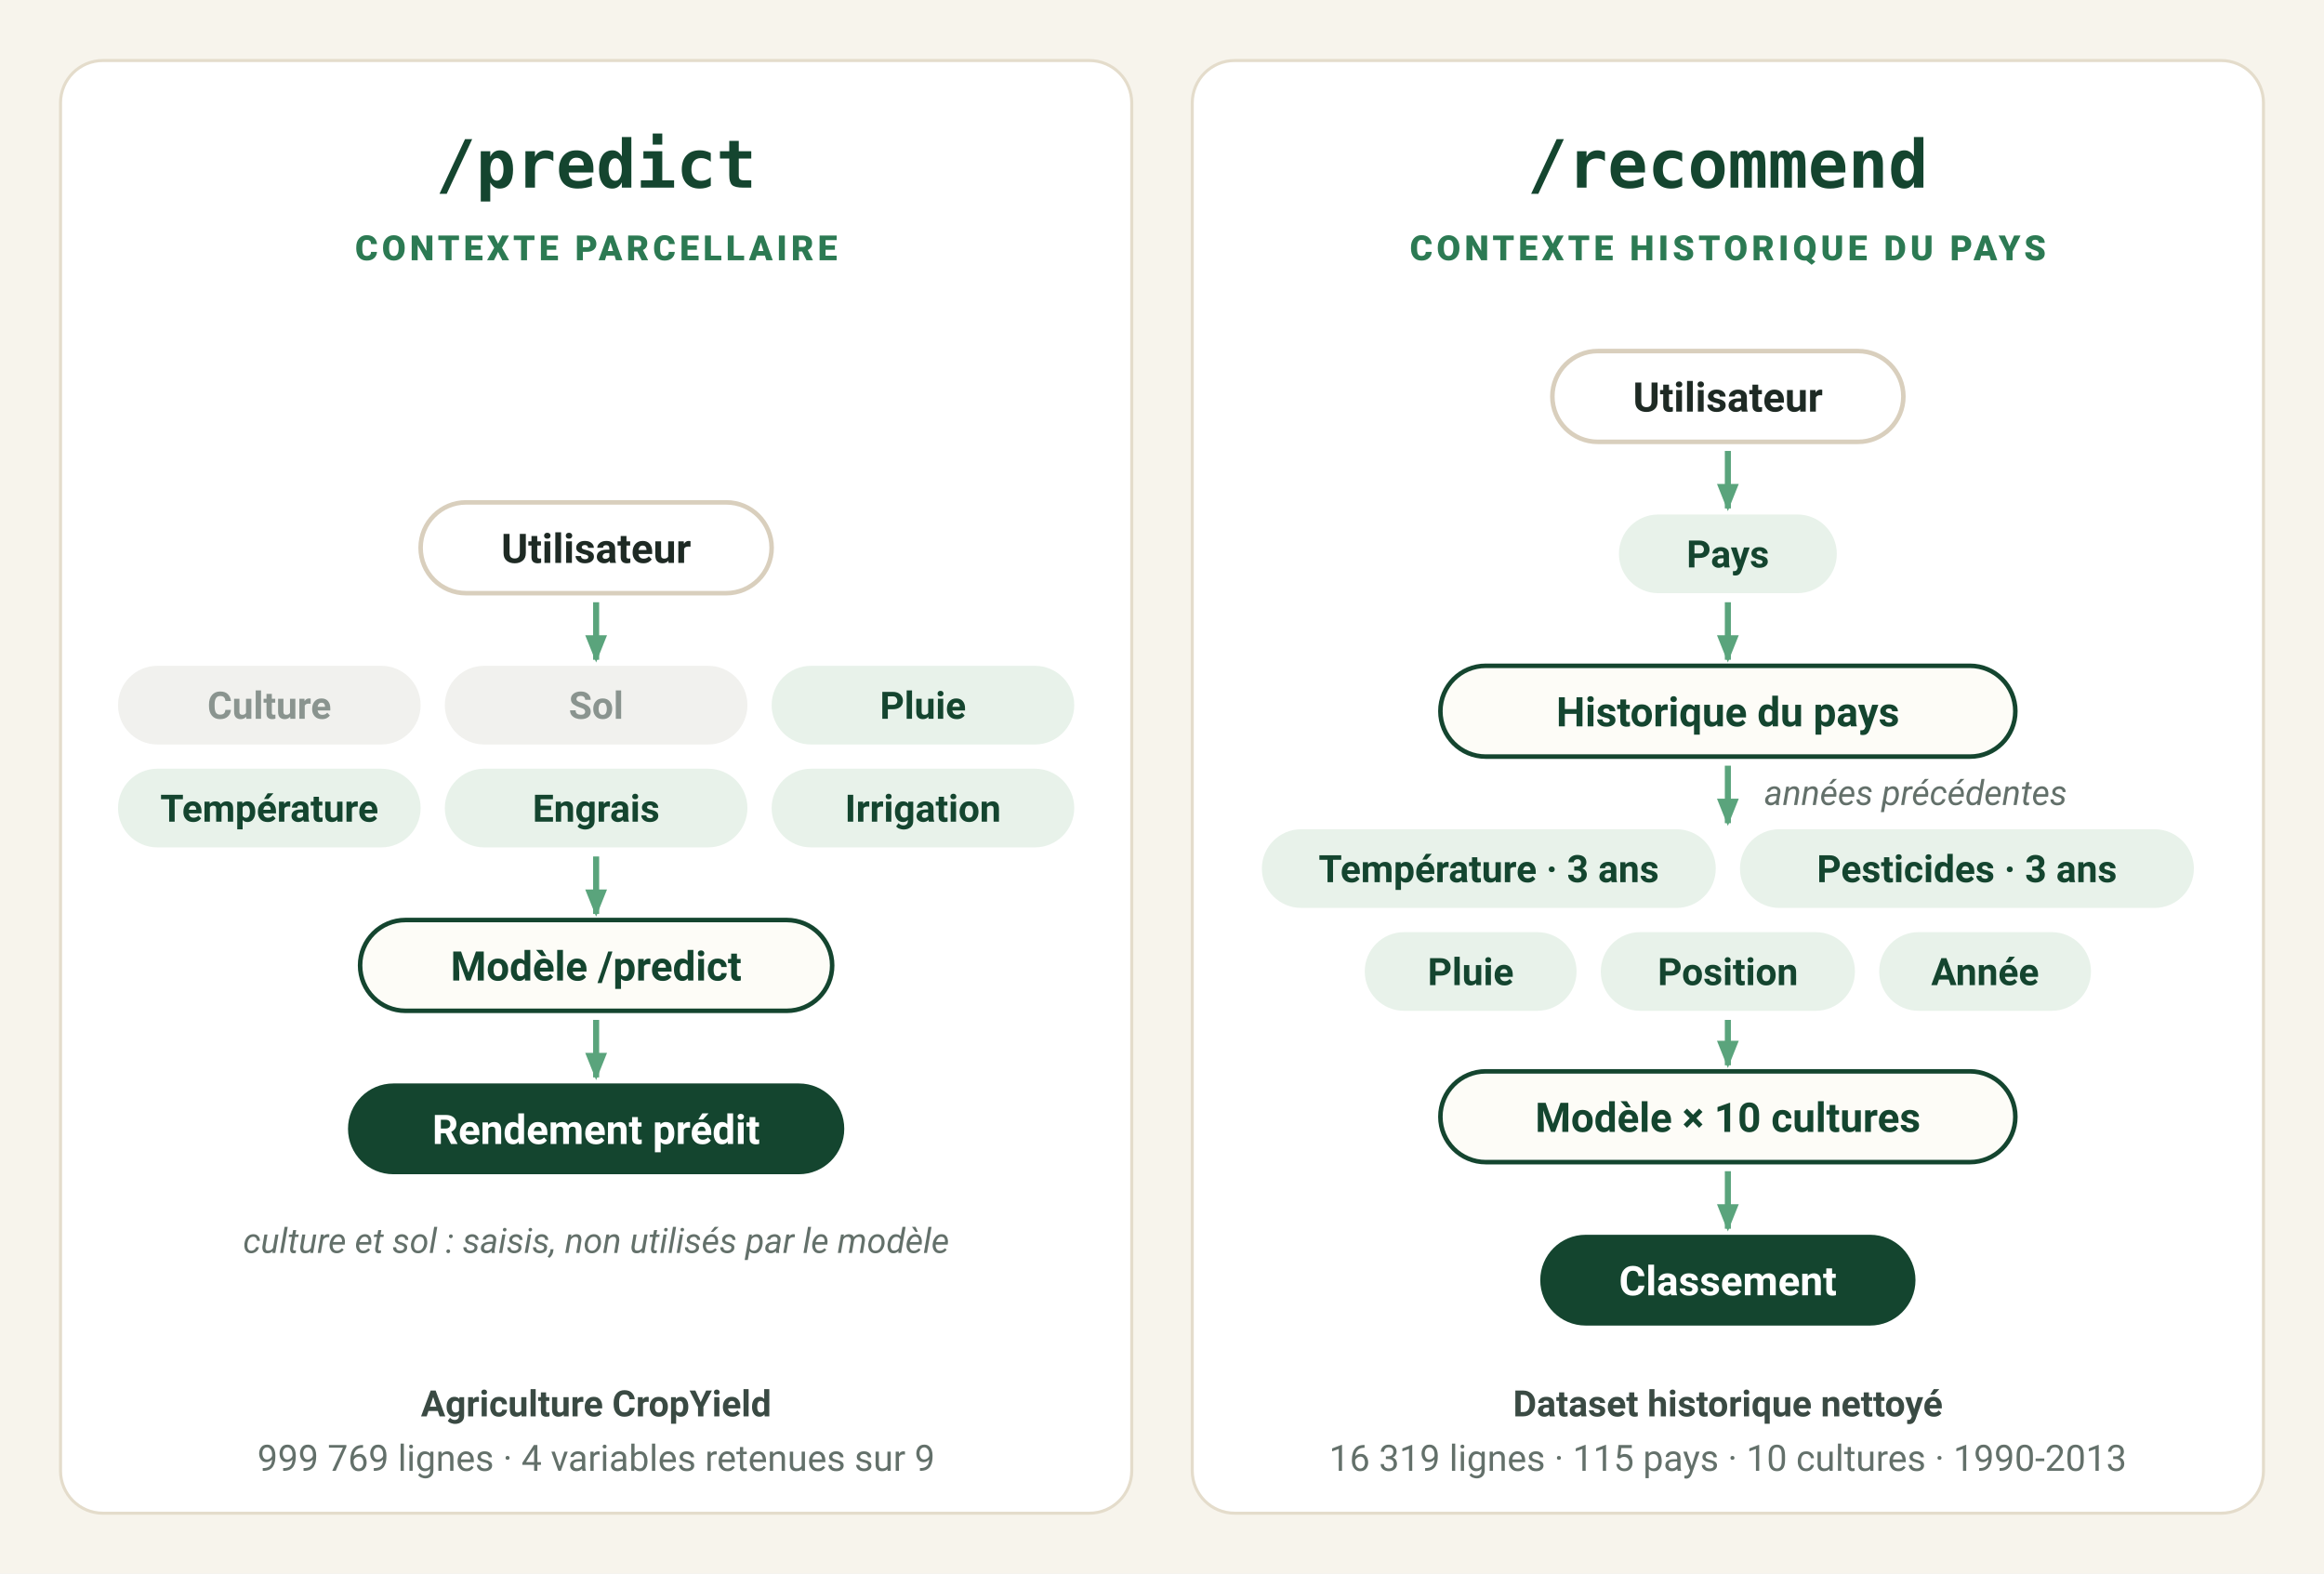
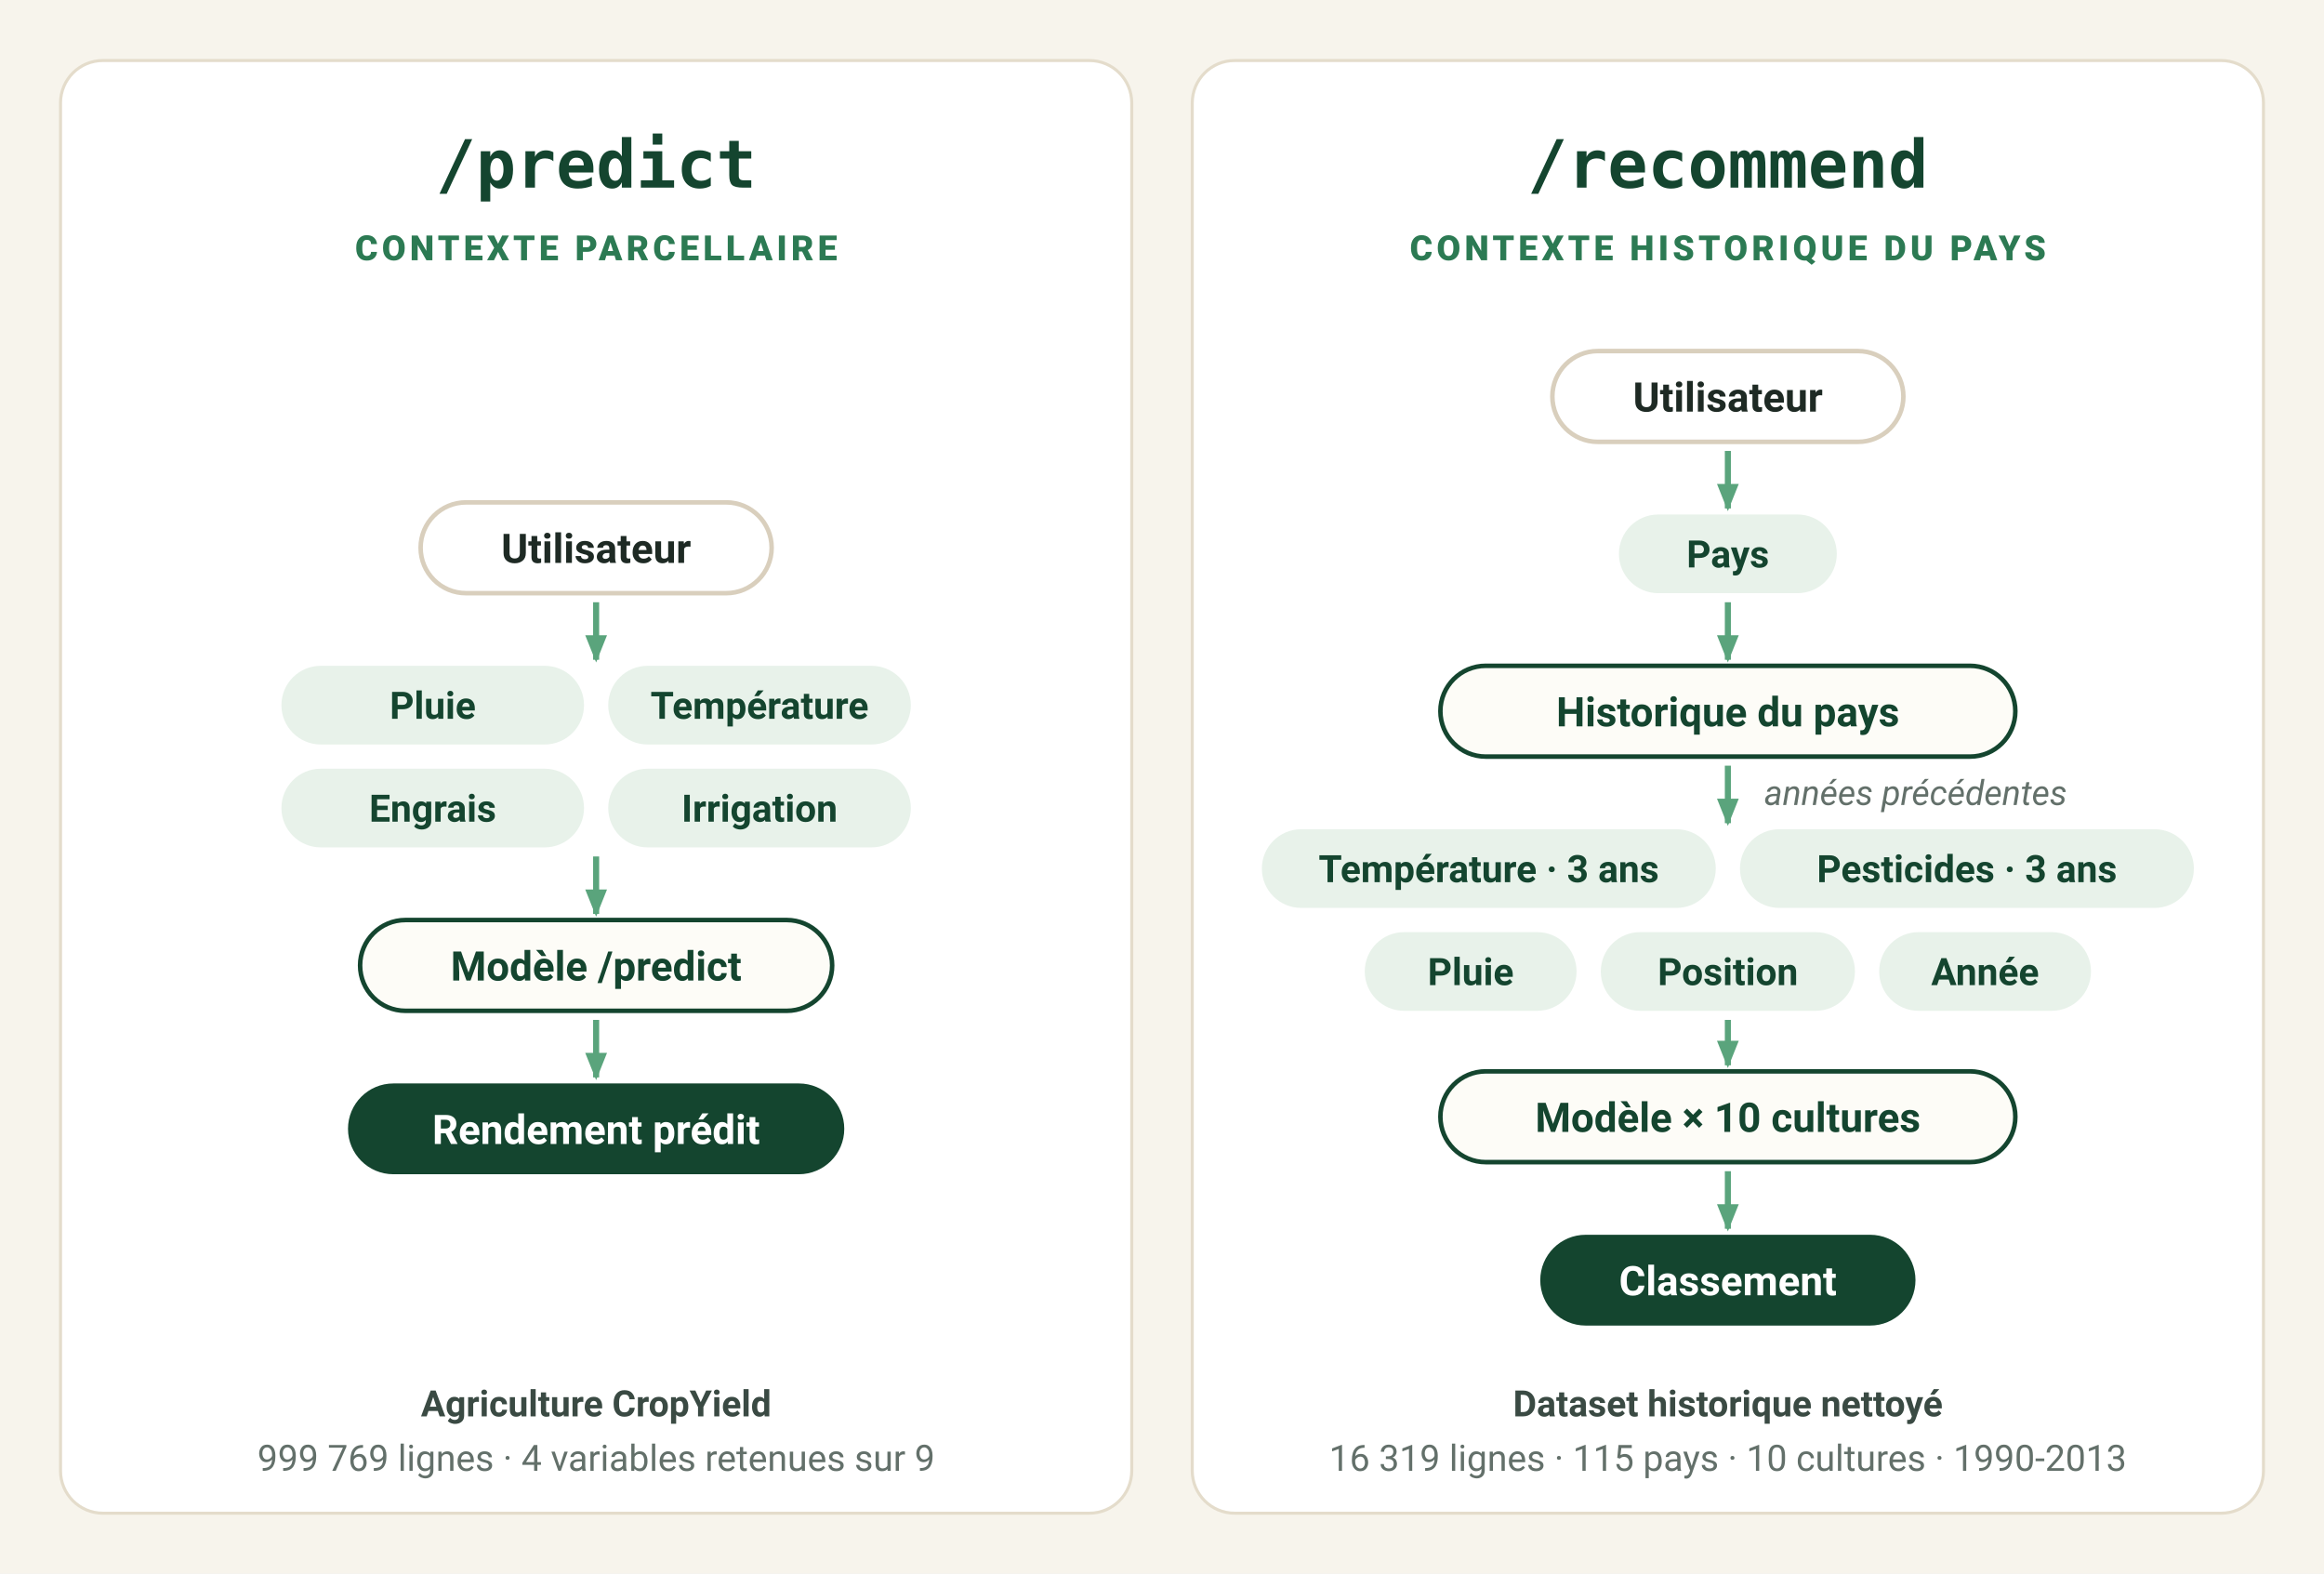
<svg xmlns="http://www.w3.org/2000/svg" viewBox="0 0 768 520" width="768" height="520" role="img" aria-label="Deux jeux de données, deux services. /predict : l'utilisateur décrit sa parcelle, le modèle utilise la pluie, la température, l'engrais et l'irrigation et prédit un rendement. /recommend : le pays donne son historique ; le modèle reçoit la moyenne des 3 années précédentes pour la température et les pesticides, la pluie et la position du pays et l'année, prédit les 10 cultures, puis les classe.">
  <defs>
    <marker id="fleche" viewBox="0 0 10 10" refX="9" refY="5" markerUnits="userSpaceOnUse" markerWidth="9" markerHeight="9" orient="auto">
      <path d="M 0 1 L 10 5 L 0 9 z" fill="#5aa47c" />
    </marker>
    <style>
      text { font-family: -apple-system, BlinkMacSystemFont, "Segoe UI", Roboto, Helvetica, Arial, sans-serif; }
      .ep     { font-family: ui-monospace, SFMono-Regular, Menlo, Consolas, monospace; font-size: 22px; font-weight: 700; fill: #14452f; }
      .gran   { font-size: 11.5px; font-weight: 800; letter-spacing: 1.3px; fill: #2c7a53; }
      .pill   { font-size: 13.5px; font-weight: 700; fill: #14452f; }
      .util   { font-size: 13.5px; font-weight: 700; fill: #1e2a24; }
      .plein  { font-size: 13.5px; font-weight: 700; fill: #ffffff; }
      .chip   { font-size: 12.5px; font-weight: 700; fill: #14452f; }
      .chipg  { font-size: 12.5px; font-weight: 600; fill: #8a948f; }
      .note   { font-size: 11.5px; font-style: italic; fill: #63706a; }
      .src    { font-size: 12px; fill: #63706a; }
      .srcb   { font-size: 12px; font-weight: 600; fill: #3a4a43; }
      .fl     { stroke: #5aa47c; stroke-width: 2; marker-end: url(#fleche); }
    </style>
  </defs>
  <rect width="768" height="520" fill="#f7f4ec" />
  <rect x="20" y="20" width="354" height="480" rx="14" fill="#ffffff" stroke="#e4dccb" />
  <text class="ep" x="197" y="62" text-anchor="middle">/predict</text>
  <text class="gran" x="197" y="86" text-anchor="middle">CONTEXTE PARCELLAIRE</text>
  <rect x="139" y="166" width="116" height="30" rx="15" fill="#ffffff" stroke="#d9cfbd" stroke-width="1.5" />
  <text class="util" x="197" y="186" text-anchor="middle">Utilisateur</text>
  <line class="fl" x1="197" y1="199" x2="197" y2="218" />
-   <rect x="39" y="220" width="100" height="26" rx="13" fill="#f1f1ee" />
-   <text class="chipg" x="89" y="237.5" text-anchor="middle">Culture</text>
-   <rect x="147" y="220" width="100" height="26" rx="13" fill="#f1f1ee" />
-   <text class="chipg" x="197" y="237.5" text-anchor="middle">Sol</text>
-   <rect x="255" y="220" width="100" height="26" rx="13" fill="#e8f2ea" />
-   <text class="chip" x="305" y="237.5" text-anchor="middle">Pluie</text>
-   <rect x="39" y="254" width="100" height="26" rx="13" fill="#e8f2ea" />
-   <text class="chip" x="89" y="271.5" text-anchor="middle">Température</text>
-   <rect x="147" y="254" width="100" height="26" rx="13" fill="#e8f2ea" />
-   <text class="chip" x="197" y="271.5" text-anchor="middle">Engrais</text>
-   <rect x="255" y="254" width="100" height="26" rx="13" fill="#e8f2ea" />
-   <text class="chip" x="305" y="271.5" text-anchor="middle">Irrigation</text>
+   <rect x="93" y="220" width="100" height="26" rx="13" fill="#e8f2ea" />
+   <text class="chip" x="143" y="237.5" text-anchor="middle">Pluie</text>
+   <rect x="201" y="220" width="100" height="26" rx="13" fill="#e8f2ea" />
+   <text class="chip" x="251" y="237.5" text-anchor="middle">Température</text>
+   <rect x="93" y="254" width="100" height="26" rx="13" fill="#e8f2ea" />
+   <text class="chip" x="143" y="271.5" text-anchor="middle">Engrais</text>
+   <rect x="201" y="254" width="100" height="26" rx="13" fill="#e8f2ea" />
+   <text class="chip" x="251" y="271.5" text-anchor="middle">Irrigation</text>
  <line class="fl" x1="197" y1="283" x2="197" y2="302" />
  <rect x="119" y="304" width="156" height="30" rx="15" fill="#fdfcf7" stroke="#14452f" stroke-width="1.5" />
  <text class="pill" x="197" y="324" text-anchor="middle">Modèle /predict</text>
  <line class="fl" x1="197" y1="337" x2="197" y2="356" />
  <rect x="115" y="358" width="164" height="30" rx="15" fill="#14452f" />
  <text class="plein" x="197" y="378" text-anchor="middle">Rendement prédit</text>
-   <text class="note" x="197" y="414" text-anchor="middle">culture et sol : saisis, non utilisés par le modèle</text>
  <text class="srcb" x="197" y="468" text-anchor="middle">Agriculture CropYield</text>
  <text class="src" x="197" y="486" text-anchor="middle">999 769 lignes · 4 variables retenues sur 9</text>
  <rect x="394" y="20" width="354" height="480" rx="14" fill="#ffffff" stroke="#e4dccb" />
  <text class="ep" x="571" y="62" text-anchor="middle">/recommend</text>
  <text class="gran" x="571" y="86" text-anchor="middle">CONTEXTE HISTORIQUE DU PAYS</text>
  <rect x="513" y="116" width="116" height="30" rx="15" fill="#ffffff" stroke="#d9cfbd" stroke-width="1.5" />
  <text class="util" x="571" y="136" text-anchor="middle">Utilisateur</text>
  <line class="fl" x1="571" y1="149" x2="571" y2="168" />
  <rect x="535" y="170" width="72" height="26" rx="13" fill="#e8f2ea" />
  <text class="chip" x="571" y="187.5" text-anchor="middle">Pays</text>
  <line class="fl" x1="571" y1="199" x2="571" y2="218" />
  <rect x="476" y="220" width="190" height="30" rx="15" fill="#fdfcf7" stroke="#14452f" stroke-width="1.5" />
  <text class="pill" x="571" y="240" text-anchor="middle">Historique du pays</text>
  <line class="fl" x1="571" y1="253" x2="571" y2="272" />
  <text class="note" x="583" y="266">années précédentes</text>
  <rect x="417" y="274" width="150" height="26" rx="13" fill="#e8f2ea" />
  <text class="chip" x="492" y="291.5" text-anchor="middle">Température · 3 ans</text>
  <rect x="575" y="274" width="150" height="26" rx="13" fill="#e8f2ea" />
  <text class="chip" x="650" y="291.5" text-anchor="middle">Pesticides · 3 ans</text>
  <rect x="451" y="308" width="70" height="26" rx="13" fill="#e8f2ea" />
  <text class="chip" x="486" y="325.5" text-anchor="middle">Pluie</text>
  <rect x="529" y="308" width="84" height="26" rx="13" fill="#e8f2ea" />
  <text class="chip" x="571" y="325.5" text-anchor="middle">Position</text>
  <rect x="621" y="308" width="70" height="26" rx="13" fill="#e8f2ea" />
  <text class="chip" x="656" y="325.5" text-anchor="middle">Année</text>
  <line class="fl" x1="571" y1="337" x2="571" y2="352" />
  <rect x="476" y="354" width="190" height="30" rx="15" fill="#fdfcf7" stroke="#14452f" stroke-width="1.5" />
  <text class="pill" x="571" y="374" text-anchor="middle">Modèle × 10 cultures</text>
  <line class="fl" x1="571" y1="387" x2="571" y2="406" />
  <rect x="509" y="408" width="124" height="30" rx="15" fill="#14452f" />
  <text class="plein" x="571" y="428" text-anchor="middle">Classement</text>
  <text class="srcb" x="571" y="468" text-anchor="middle">Dataset historique nettoyé</text>
  <text class="src" x="571" y="486" text-anchor="middle">16 319 lignes · 115 pays · 10 cultures · 1990-2013</text>
</svg>
